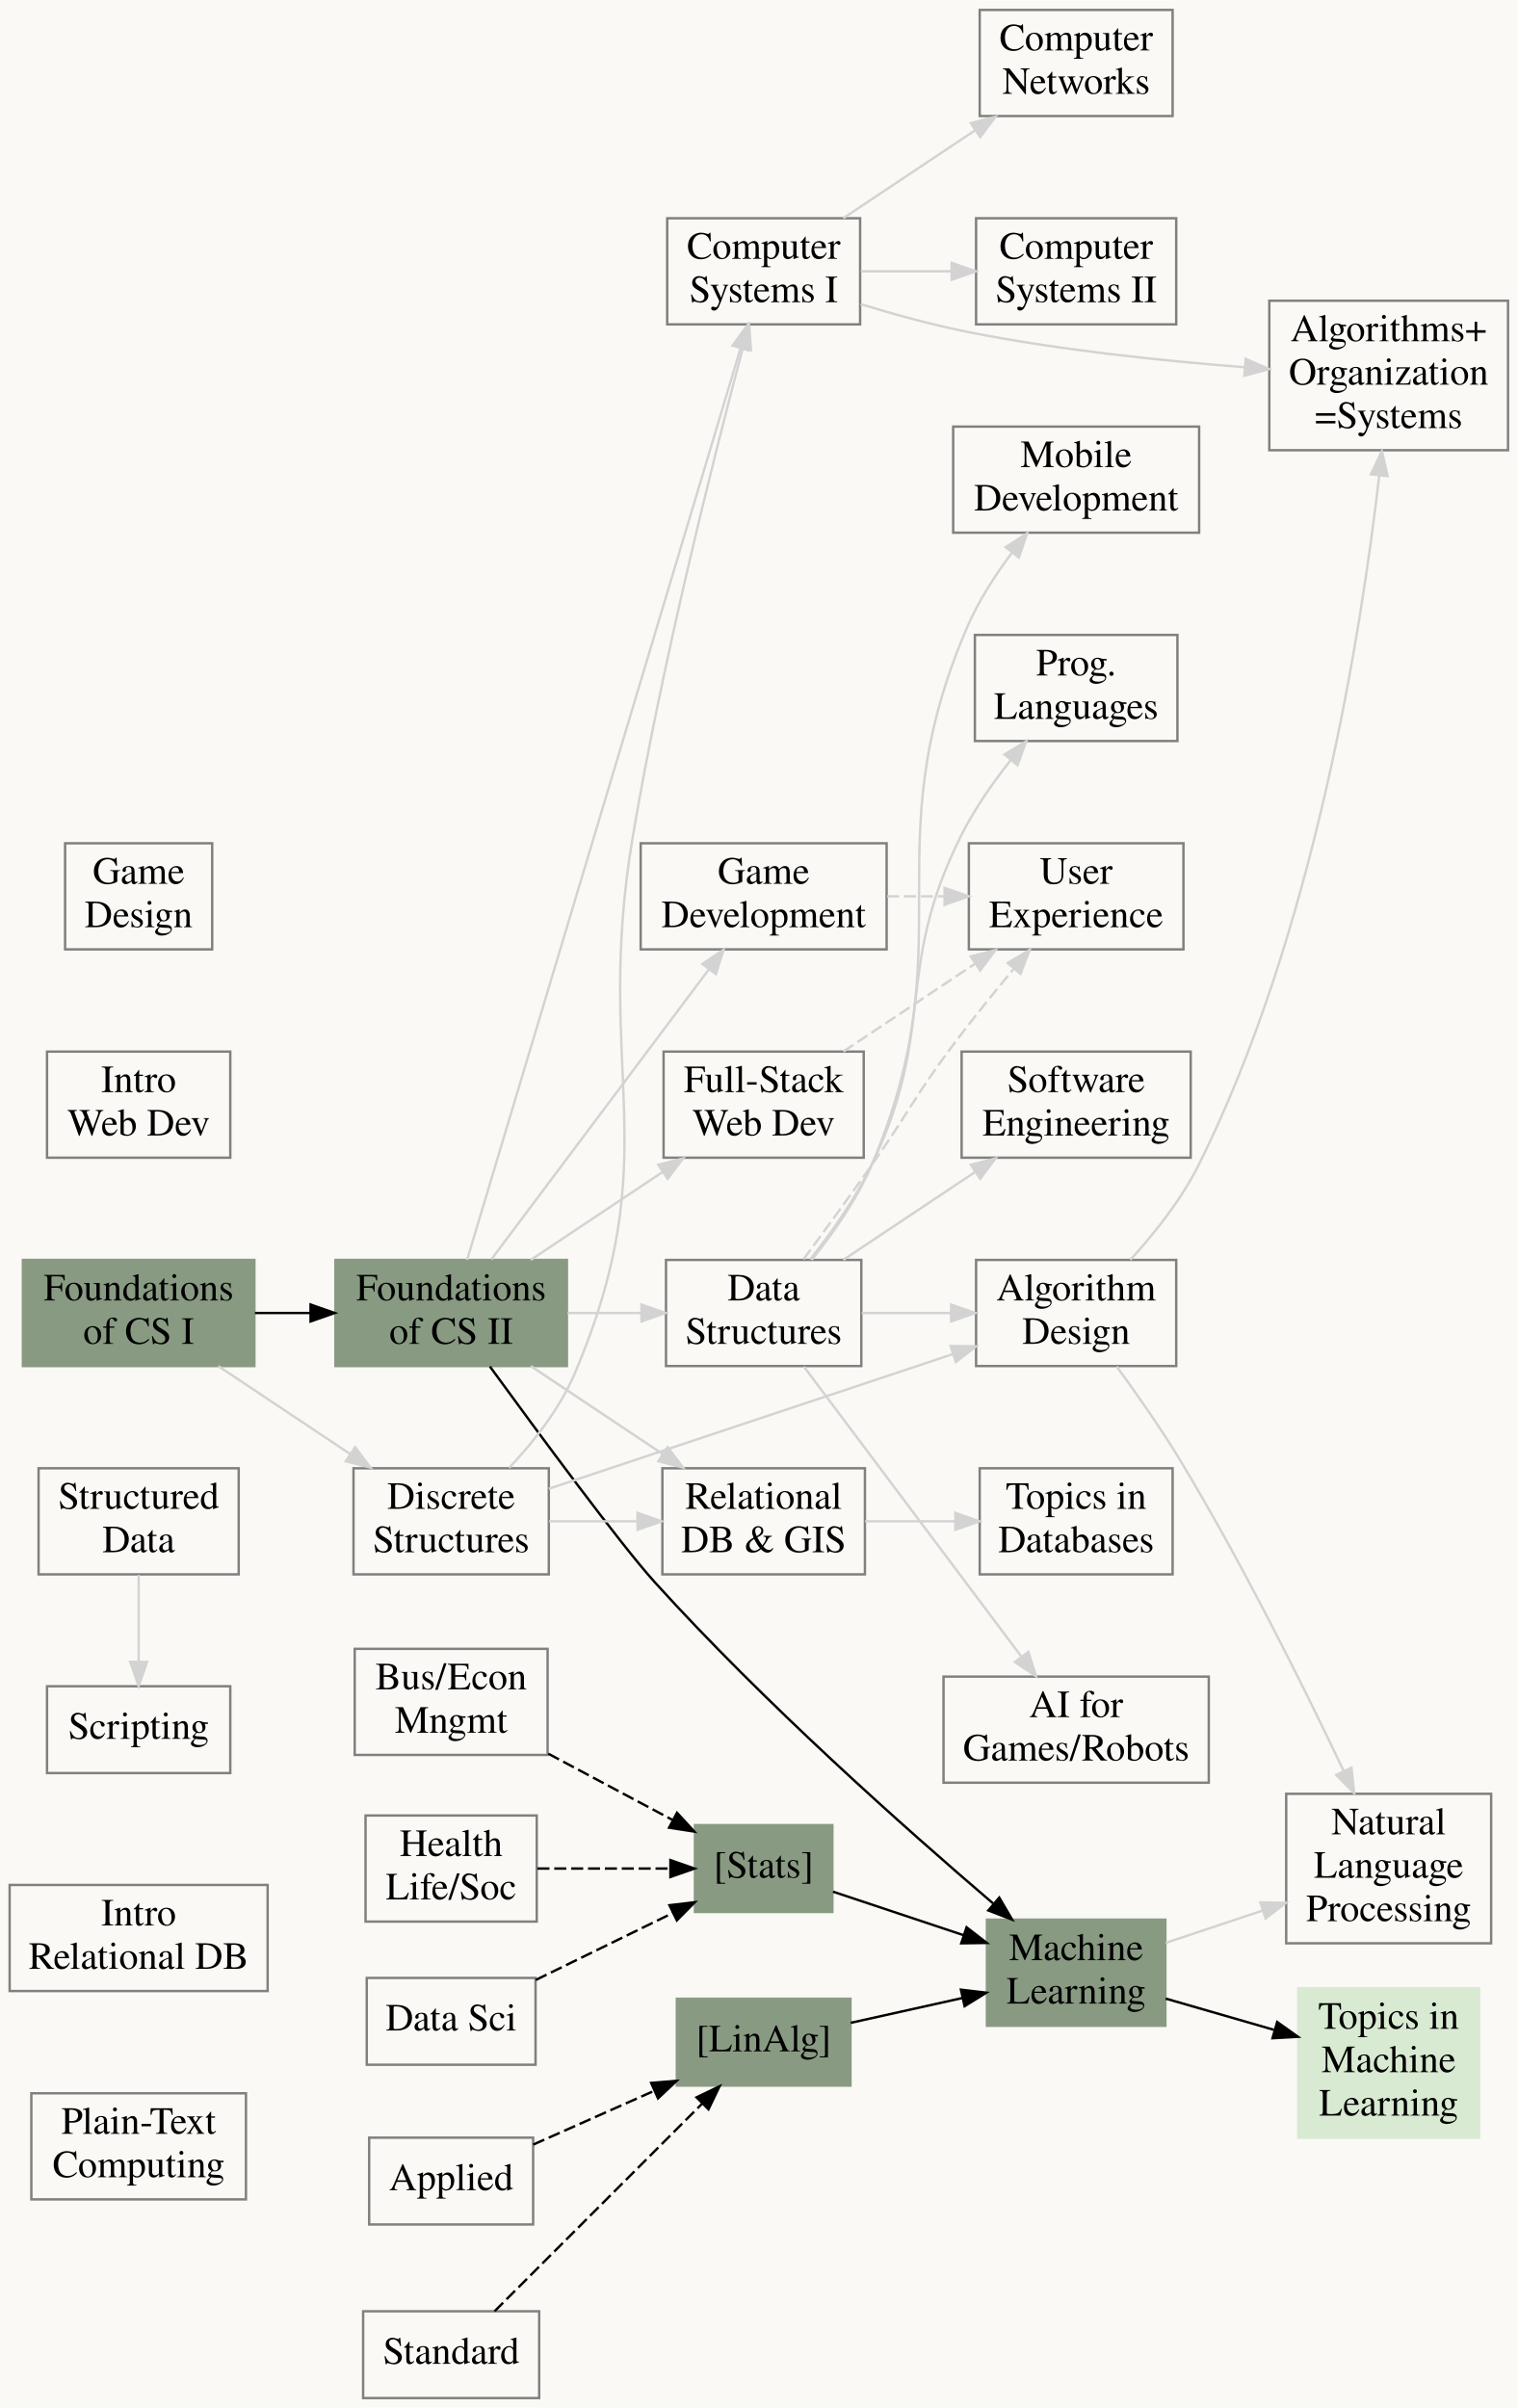
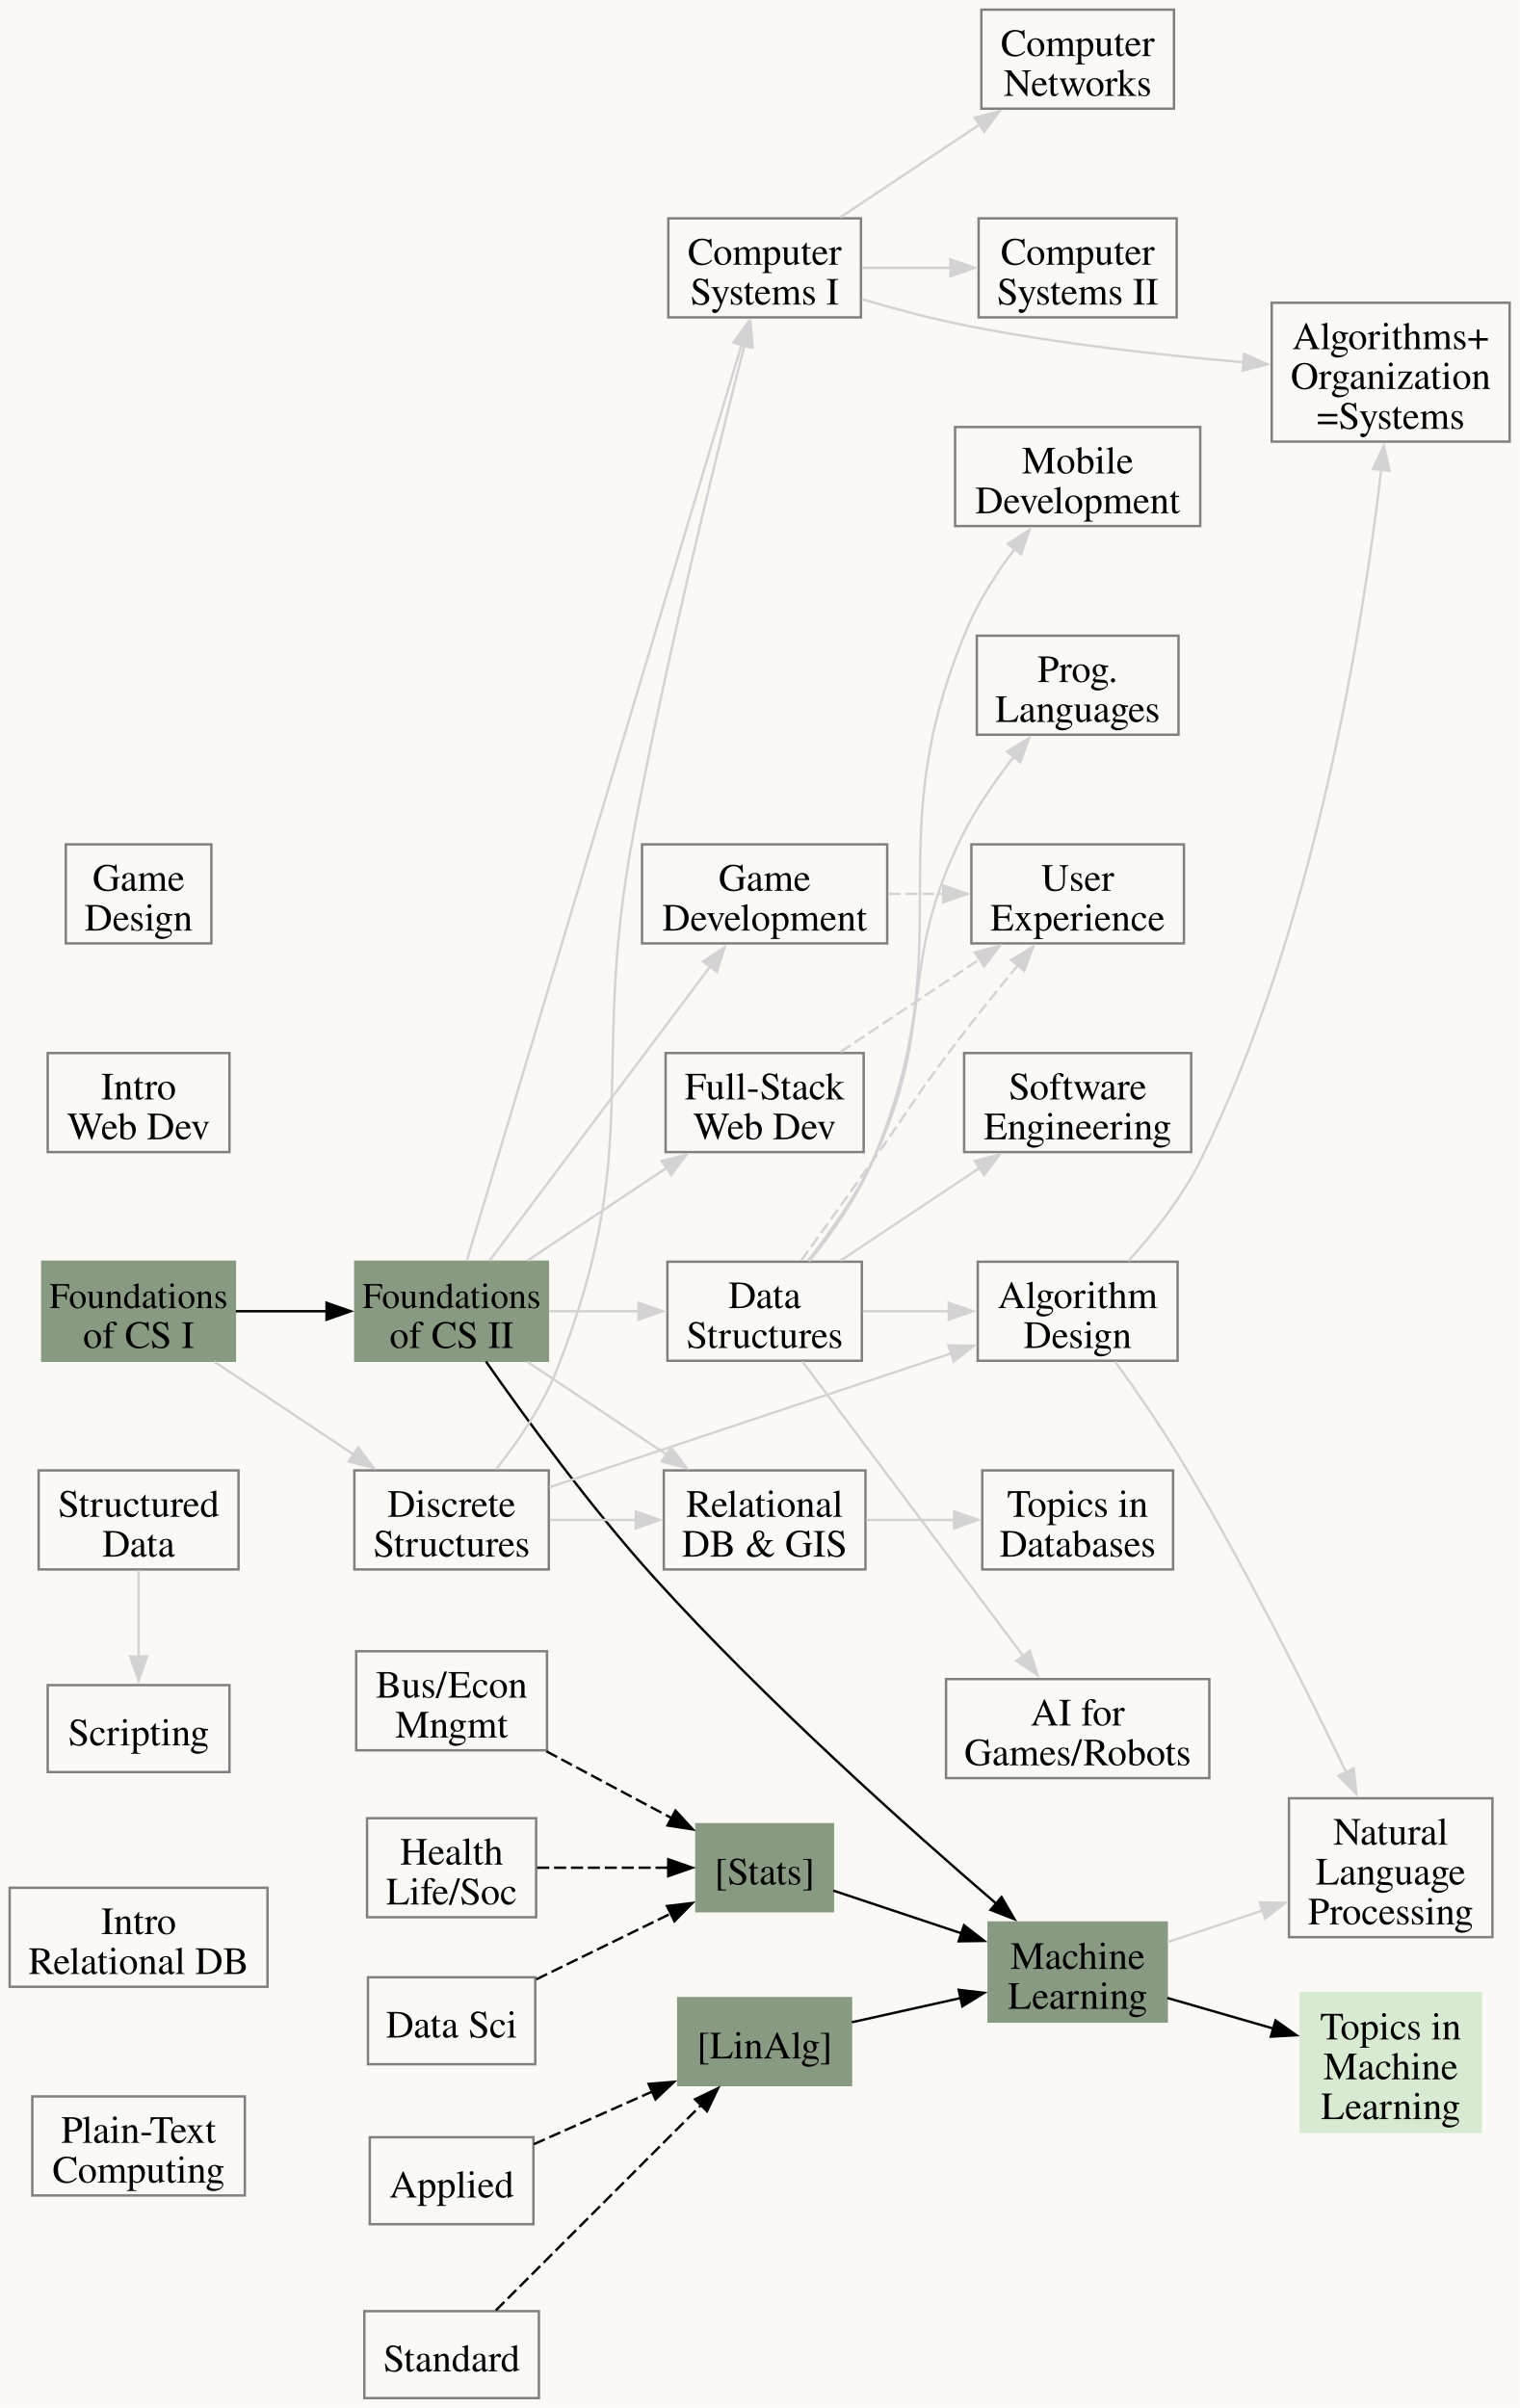
- <svg xmlns="http://www.w3.org/2000/svg" width="629pt" height="998pt" viewBox="0.00 0.00 629.40 998.40">
-   <g id="graph0" class="graph" transform="scale(1 1) rotate(0) translate(4 994.4)">
-     <polygon fill="#faf9f5" stroke="none" points="-4,4 -4,-994.4 625.4,-994.4 625.4,4 -4,4" />
+ <svg xmlns="http://www.w3.org/2000/svg" width="629pt" height="997pt" viewBox="0.00 0.00 629.00 997.00">
+   <g id="graph0" class="graph" transform="scale(1 1) rotate(0) translate(4 992.9)">
+     <polygon fill="#faf9f5" stroke="none" points="-4,4 -4,-992.9 625.02,-992.9 625.02,4 -4,4" />
    <g id="node1" class="node">
-       <polygon fill="none" stroke="gray" points="91.5,-558.4 15.5,-558.4 15.5,-514.4 91.5,-514.4 91.5,-558.4" />
-       <text text-anchor="middle" x="53.5" y="-541.6" font-family="Times" font-size="16.00">Intro</text>
-       <text text-anchor="middle" x="53.5" y="-523.6" font-family="Times" font-size="16.00">Web Dev</text>
+       <polygon fill="none" stroke="gray" points="91,-556.9 15.75,-556.9 15.75,-515.9 91,-515.9 91,-556.9" />
+       <text xml:space="preserve" text-anchor="middle" x="53.38" y="-537.7" font-family="Times" font-size="16.00">Intro</text>
+       <text xml:space="preserve" text-anchor="middle" x="53.38" y="-521.2" font-family="Times" font-size="16.00">Web Dev</text>
    </g>
    <g id="node2" class="node">
-       <polygon fill="none" stroke="gray" points="84,-644.8 23,-644.8 23,-600.8 84,-600.8 84,-644.8" />
-       <text text-anchor="middle" x="53.5" y="-628" font-family="Times" font-size="16.00">Game</text>
-       <text text-anchor="middle" x="53.5" y="-610" font-family="Times" font-size="16.00">Design</text>
+       <polygon fill="none" stroke="gray" points="83.5,-643.3 23.25,-643.3 23.25,-602.3 83.5,-602.3 83.5,-643.3" />
+       <text xml:space="preserve" text-anchor="middle" x="53.38" y="-624.1" font-family="Times" font-size="16.00">Game</text>
+       <text xml:space="preserve" text-anchor="middle" x="53.38" y="-607.6" font-family="Times" font-size="16.00">Design</text>
    </g>
    <g id="node3" class="node">
-       <polygon fill="none" stroke="gray" points="95,-385.6 12,-385.6 12,-341.6 95,-341.6 95,-385.6" />
-       <text text-anchor="middle" x="53.5" y="-368.8" font-family="Times" font-size="16.00">Structured</text>
-       <text text-anchor="middle" x="53.5" y="-350.8" font-family="Times" font-size="16.00">Data</text>
+       <polygon fill="none" stroke="gray" points="94.75,-384.1 12,-384.1 12,-343.1 94.75,-343.1 94.75,-384.1" />
+       <text xml:space="preserve" text-anchor="middle" x="53.38" y="-364.9" font-family="Times" font-size="16.00">Structured</text>
+       <text xml:space="preserve" text-anchor="middle" x="53.38" y="-348.4" font-family="Times" font-size="16.00">Data</text>
    </g>
    <g id="node4" class="node">
-       <polygon fill="none" stroke="gray" points="91.5,-295.2 15.5,-295.2 15.5,-259.2 91.5,-259.2 91.5,-295.2" />
-       <text text-anchor="middle" x="53.5" y="-273.4" font-family="Times" font-size="16.00">Scripting</text>
+       <polygon fill="none" stroke="gray" points="91,-295.2 15.75,-295.2 15.75,-259.2 91,-259.2 91,-295.2" />
+       <text xml:space="preserve" text-anchor="middle" x="53.38" y="-270.25" font-family="Times" font-size="16.00">Scripting</text>
    </g>
    <g id="edge1" class="edge">
-       <path fill="none" stroke="lightgray" d="M53.5,-341.35C53.5,-330.4 53.5,-317.08 53.5,-305.43" />
-       <polygon fill="lightgray" stroke="lightgray" points="57,-305.3 53.5,-295.3 50,-305.3 57,-305.3" />
+       <path fill="none" stroke="lightgray" d="M53.38,-342.68C53.38,-331.9 53.38,-318.56 53.38,-306.74" />
+       <polygon fill="lightgray" stroke="lightgray" points="56.88,-307.09 53.38,-297.09 49.88,-307.09 56.88,-307.09" />
    </g>
    <g id="node5" class="node">
-       <polygon fill="none" stroke="gray" points="107,-212.8 0,-212.8 0,-168.8 107,-168.8 107,-212.8" />
-       <text text-anchor="middle" x="53.5" y="-196" font-family="Times" font-size="16.00">Intro</text>
-       <text text-anchor="middle" x="53.5" y="-178" font-family="Times" font-size="16.00">Relational DB</text>
+       <polygon fill="none" stroke="gray" points="106.75,-211.3 0,-211.3 0,-170.3 106.75,-170.3 106.75,-211.3" />
+       <text xml:space="preserve" text-anchor="middle" x="53.38" y="-192.1" font-family="Times" font-size="16.00">Intro</text>
+       <text xml:space="preserve" text-anchor="middle" x="53.38" y="-175.6" font-family="Times" font-size="16.00">Relational DB</text>
    </g>
    <g id="node6" class="node">
-       <polygon fill="none" stroke="gray" points="98,-126.4 9,-126.4 9,-82.4 98,-82.4 98,-126.4" />
-       <text text-anchor="middle" x="53.5" y="-109.6" font-family="Times" font-size="16.00">Plain-Text</text>
-       <text text-anchor="middle" x="53.5" y="-91.6" font-family="Times" font-size="16.00">Computing</text>
+       <polygon fill="none" stroke="gray" points="97.38,-124.9 9.38,-124.9 9.38,-83.9 97.38,-83.9 97.38,-124.9" />
+       <text xml:space="preserve" text-anchor="middle" x="53.38" y="-105.7" font-family="Times" font-size="16.00">Plain-Text</text>
+       <text xml:space="preserve" text-anchor="middle" x="53.38" y="-89.2" font-family="Times" font-size="16.00">Computing</text>
    </g>
    <g id="node7" class="node">
-       <polygon fill="#899a83" stroke="#899a83" points="101.5,-472 5.5,-472 5.5,-428 101.5,-428 101.5,-472" />
-       <text text-anchor="middle" x="53.5" y="-455.2" font-family="Times" font-size="16.00">Foundations</text>
-       <text text-anchor="middle" x="53.5" y="-437.2" font-family="Times" font-size="16.00">of CS I</text>
+       <polygon fill="#899a83" stroke="#899a83" points="93.25,-470.5 13.5,-470.5 13.5,-429.5 93.25,-429.5 93.25,-470.5" />
+       <text xml:space="preserve" text-anchor="middle" x="53.38" y="-451.3" font-family="Times" font-size="15.00">Foundations</text>
+       <text xml:space="preserve" text-anchor="middle" x="53.38" y="-434.8" font-family="Times" font-size="16.00">of CS I</text>
    </g>
    <g id="node8" class="node">
-       <polygon fill="#899a83" stroke="#899a83" points="231.1,-472 135.1,-472 135.1,-428 231.1,-428 231.1,-472" />
-       <text text-anchor="middle" x="183.1" y="-455.2" font-family="Times" font-size="16.00">Foundations</text>
-       <text text-anchor="middle" x="183.1" y="-437.2" font-family="Times" font-size="16.00">of CS II</text>
+       <polygon fill="#899a83" stroke="#899a83" points="222.85,-470.5 143.1,-470.5 143.1,-429.5 222.85,-429.5 222.85,-470.5" />
+       <text xml:space="preserve" text-anchor="middle" x="182.97" y="-451.3" font-family="Times" font-size="15.00">Foundations</text>
+       <text xml:space="preserve" text-anchor="middle" x="182.97" y="-434.8" font-family="Times" font-size="16.00">of CS II</text>
    </g>
    <g id="edge2" class="edge">
-       <path fill="none" stroke="black" d="M101.76,-450C109.26,-450 117.09,-450 124.79,-450" />
-       <polygon fill="black" stroke="black" points="124.8,-453.5 134.8,-450 124.8,-446.5 124.8,-453.5" />
+       <path fill="none" stroke="black" d="M93.67,-450C105.62,-450 118.87,-450 131.42,-450" />
+       <polygon fill="black" stroke="black" points="131.19,-453.5 141.19,-450 131.19,-446.5 131.19,-453.5" />
    </g>
    <g id="node12" class="node">
-       <polygon fill="none" stroke="gray" points="223.6,-385.6 142.6,-385.6 142.6,-341.6 223.6,-341.6 223.6,-385.6" />
-       <text text-anchor="middle" x="183.1" y="-368.8" font-family="Times" font-size="16.00">Discrete</text>
-       <text text-anchor="middle" x="183.1" y="-350.8" font-family="Times" font-size="16.00">Structures</text>
+       <polygon fill="none" stroke="gray" points="223.22,-384.1 142.72,-384.1 142.72,-343.1 223.22,-343.1 223.22,-384.1" />
+       <text xml:space="preserve" text-anchor="middle" x="182.97" y="-364.9" font-family="Times" font-size="16.00">Discrete</text>
+       <text xml:space="preserve" text-anchor="middle" x="182.97" y="-348.4" font-family="Times" font-size="16.00">Structures</text>
    </g>
    <g id="edge7" class="edge">
-       <path fill="none" stroke="lightgray" d="M86.54,-427.97C103.17,-416.89 123.5,-403.33 141.21,-391.52" />
-       <polygon fill="lightgray" stroke="lightgray" points="143.29,-394.35 149.67,-385.89 139.41,-388.52 143.29,-394.35" />
+       <path fill="none" stroke="lightgray" d="M84.75,-429.08C102.1,-417.52 123.85,-403.01 142.48,-390.6" />
+       <polygon fill="lightgray" stroke="lightgray" points="144.25,-393.62 150.63,-385.16 140.37,-387.8 144.25,-393.62" />
    </g>
    <g id="node9" class="node">
-       <polygon fill="none" stroke="gray" points="354.2,-558.4 271.2,-558.4 271.2,-514.4 354.2,-514.4 354.2,-558.4" />
-       <text text-anchor="middle" x="312.7" y="-541.6" font-family="Times" font-size="16.00">Full-Stack</text>
-       <text text-anchor="middle" x="312.7" y="-523.6" font-family="Times" font-size="16.00">Web Dev</text>
+       <polygon fill="none" stroke="gray" points="353.57,-556.9 271.57,-556.9 271.57,-515.9 353.57,-515.9 353.57,-556.9" />
+       <text xml:space="preserve" text-anchor="middle" x="312.57" y="-537.7" font-family="Times" font-size="16.00">Full-Stack</text>
+       <text xml:space="preserve" text-anchor="middle" x="312.57" y="-521.2" font-family="Times" font-size="16.00">Web Dev</text>
    </g>
    <g id="edge3" class="edge">
-       <path fill="none" stroke="lightgray" d="M216.14,-472.03C232.77,-483.11 253.1,-496.67 270.81,-508.48" />
-       <polygon fill="lightgray" stroke="lightgray" points="269.01,-511.48 279.27,-514.11 272.89,-505.65 269.01,-511.48" />
+       <path fill="none" stroke="lightgray" d="M214.35,-470.92C231.7,-482.48 253.45,-496.99 272.08,-509.4" />
+       <polygon fill="lightgray" stroke="lightgray" points="269.97,-512.2 280.23,-514.84 273.85,-506.38 269.97,-512.2" />
    </g>
    <g id="node10" class="node">
-       <polygon fill="none" stroke="gray" points="363.7,-644.8 261.7,-644.8 261.7,-600.8 363.7,-600.8 363.7,-644.8" />
-       <text text-anchor="middle" x="312.7" y="-628" font-family="Times" font-size="16.00">Game</text>
-       <text text-anchor="middle" x="312.7" y="-610" font-family="Times" font-size="16.00">Development</text>
+       <polygon fill="none" stroke="gray" points="363.32,-643.3 261.82,-643.3 261.82,-602.3 363.32,-602.3 363.32,-643.3" />
+       <text xml:space="preserve" text-anchor="middle" x="312.57" y="-624.1" font-family="Times" font-size="16.00">Game</text>
+       <text xml:space="preserve" text-anchor="middle" x="312.57" y="-607.6" font-family="Times" font-size="16.00">Development</text>
    </g>
    <g id="edge4" class="edge">
-       <path fill="none" stroke="lightgray" d="M199.78,-472.24C222.72,-502.82 264.09,-557.99 289.89,-592.38" />
-       <polygon fill="lightgray" stroke="lightgray" points="287.29,-594.75 296.09,-600.65 292.89,-590.55 287.29,-594.75" />
+       <path fill="none" stroke="lightgray" d="M198.61,-470.84C221.47,-501.33 264.16,-558.24 290.3,-593.1" />
+       <polygon fill="lightgray" stroke="lightgray" points="287.18,-594.77 295.98,-600.67 292.78,-590.57 287.18,-594.77" />
    </g>
    <g id="node11" class="node">
-       <polygon fill="none" stroke="gray" points="352.7,-904 272.7,-904 272.7,-860 352.7,-860 352.7,-904" />
-       <text text-anchor="middle" x="312.7" y="-887.2" font-family="Times" font-size="16.00">Computer</text>
-       <text text-anchor="middle" x="312.7" y="-869.2" font-family="Times" font-size="16.00">Systems I</text>
+       <polygon fill="none" stroke="gray" points="352.45,-902.5 272.7,-902.5 272.7,-861.5 352.45,-861.5 352.45,-902.5" />
+       <text xml:space="preserve" text-anchor="middle" x="312.57" y="-883.3" font-family="Times" font-size="16.00">Computer</text>
+       <text xml:space="preserve" text-anchor="middle" x="312.57" y="-866.8" font-family="Times" font-size="16.00">Systems I</text>
    </g>
    <g id="edge5" class="edge">
-       <path fill="none" stroke="lightgray" d="M189.71,-472.02C211.02,-543.07 278.06,-766.53 303.12,-850.07" />
-       <polygon fill="lightgray" stroke="lightgray" points="299.8,-851.2 306.03,-859.77 306.51,-849.19 299.8,-851.2" />
+       <path fill="none" stroke="lightgray" d="M189.23,-470.84C210.16,-540.62 277.9,-766.4 303.05,-850.26" />
+       <polygon fill="lightgray" stroke="lightgray" points="299.65,-851.1 305.88,-859.67 306.36,-849.09 299.65,-851.1" />
    </g>
    <g id="node13" class="node">
-       <polygon fill="none" stroke="gray" points="353.2,-472 272.2,-472 272.2,-428 353.2,-428 353.2,-472" />
-       <text text-anchor="middle" x="312.7" y="-455.2" font-family="Times" font-size="16.00">Data</text>
-       <text text-anchor="middle" x="312.7" y="-437.2" font-family="Times" font-size="16.00">Structures</text>
+       <polygon fill="none" stroke="gray" points="352.82,-470.5 272.32,-470.5 272.32,-429.5 352.82,-429.5 352.82,-470.5" />
+       <text xml:space="preserve" text-anchor="middle" x="312.57" y="-451.3" font-family="Times" font-size="16.00">Data</text>
+       <text xml:space="preserve" text-anchor="middle" x="312.57" y="-434.8" font-family="Times" font-size="16.00">Structures</text>
    </g>
    <g id="edge8" class="edge">
-       <path fill="none" stroke="lightgray" d="M231.36,-450C241.29,-450 251.78,-450 261.81,-450" />
-       <polygon fill="lightgray" stroke="lightgray" points="262.04,-453.5 272.04,-450 262.04,-446.5 262.04,-453.5" />
+       <path fill="none" stroke="lightgray" d="M223.27,-450C235.1,-450 248.22,-450 260.67,-450" />
+       <polygon fill="lightgray" stroke="lightgray" points="260.34,-453.5 270.34,-450 260.34,-446.5 260.34,-453.5" />
    </g>
    <g id="node14" class="node">
-       <polygon fill="none" stroke="gray" points="354.7,-385.6 270.7,-385.6 270.7,-341.6 354.7,-341.6 354.7,-385.6" />
-       <text text-anchor="middle" x="312.7" y="-368.8" font-family="Times" font-size="16.00">Relational</text>
-       <text text-anchor="middle" x="312.7" y="-350.8" font-family="Times" font-size="16.00">DB &amp; GIS</text>
+       <polygon fill="none" stroke="gray" points="354.32,-384.1 270.82,-384.1 270.82,-343.1 354.32,-343.1 354.32,-384.1" />
+       <text xml:space="preserve" text-anchor="middle" x="312.57" y="-364.9" font-family="Times" font-size="16.00">Relational</text>
+       <text xml:space="preserve" text-anchor="middle" x="312.57" y="-348.4" font-family="Times" font-size="16.00">DB &amp; GIS</text>
    </g>
    <g id="edge9" class="edge">
-       <path fill="none" stroke="lightgray" d="M216.14,-427.97C232.77,-416.89 253.1,-403.33 270.81,-391.52" />
-       <polygon fill="lightgray" stroke="lightgray" points="272.89,-394.35 279.27,-385.89 269.01,-388.52 272.89,-394.35" />
+       <path fill="none" stroke="lightgray" d="M214.35,-429.08C231.7,-417.52 253.45,-403.01 272.08,-390.6" />
+       <polygon fill="lightgray" stroke="lightgray" points="273.85,-393.62 280.23,-385.16 269.97,-387.8 273.85,-393.62" />
    </g>
    <g id="node21" class="node">
-       <polygon fill="#899a83" stroke="#899a83" points="479.3,-198.4 405.3,-198.4 405.3,-154.4 479.3,-154.4 479.3,-198.4" />
-       <text text-anchor="middle" x="442.3" y="-181.6" font-family="Times" font-size="16.00">Machine</text>
-       <text text-anchor="middle" x="442.3" y="-163.6" font-family="Times" font-size="16.00">Learning</text>
+       <polygon fill="#899a83" stroke="#899a83" points="479.05,-196.9 405.3,-196.9 405.3,-155.9 479.05,-155.9 479.05,-196.9" />
+       <text xml:space="preserve" text-anchor="middle" x="442.17" y="-177.7" font-family="Times" font-size="16.00">Machine</text>
+       <text xml:space="preserve" text-anchor="middle" x="442.17" y="-161.2" font-family="Times" font-size="16.00">Learning</text>
    </g>
    <g id="edge20" class="edge">
-       <path fill="none" stroke="black" d="M199.17,-427.81C219.43,-400 253.32,-354.07 267.5,-338.4 312.79,-288.34 371.36,-236.29 407.88,-205.11" />
-       <polygon fill="black" stroke="black" points="410.41,-207.55 415.77,-198.41 405.88,-202.22 410.41,-207.55" />
+       <path fill="none" stroke="black" d="M197.19,-429.2C213.17,-406.33 240.41,-368.91 267.12,-339.4 313.05,-288.67 372.38,-235.71 408.83,-204.41" />
+       <polygon fill="black" stroke="black" points="410.66,-207.45 415.99,-198.3 406.11,-202.13 410.66,-207.45" />
    </g>
    <g id="node19" class="node">
-       <polygon fill="none" stroke="gray" points="486.8,-644.8 397.8,-644.8 397.8,-600.8 486.8,-600.8 486.8,-644.8" />
-       <text text-anchor="middle" x="442.3" y="-628" font-family="Times" font-size="16.00">User</text>
-       <text text-anchor="middle" x="442.3" y="-610" font-family="Times" font-size="16.00">Experience</text>
+       <polygon fill="none" stroke="gray" points="486.17,-643.3 398.17,-643.3 398.17,-602.3 486.17,-602.3 486.17,-643.3" />
+       <text xml:space="preserve" text-anchor="middle" x="442.17" y="-624.1" font-family="Times" font-size="16.00">User</text>
+       <text xml:space="preserve" text-anchor="middle" x="442.17" y="-607.6" font-family="Times" font-size="16.00">Experience</text>
    </g>
    <g id="edge16" class="edge">
-       <path fill="none" stroke="lightgray" stroke-dasharray="5,2" d="M345.74,-558.43C362.37,-569.51 382.7,-583.07 400.41,-594.88" />
-       <polygon fill="lightgray" stroke="lightgray" points="398.61,-597.88 408.87,-600.51 402.49,-592.05 398.61,-597.88" />
+       <path fill="none" stroke="lightgray" d="M343.95,-557.32C361.3,-568.88 383.05,-583.39 401.68,-595.8" stroke-dasharray="5,2" />
+       <polygon fill="lightgray" stroke="lightgray" points="399.57,-598.6 409.83,-601.24 403.45,-592.78 399.57,-598.6" />
    </g>
    <g id="edge17" class="edge">
-       <path fill="none" stroke="lightgray" stroke-dasharray="5,2" d="M363.92,-622.8C371.69,-622.8 379.74,-622.8 387.58,-622.8" />
-       <polygon fill="lightgray" stroke="lightgray" points="387.74,-626.3 397.74,-622.8 387.74,-619.3 387.74,-626.3" />
+       <path fill="none" stroke="lightgray" d="M363.8,-622.8C371.31,-622.8 379.09,-622.8 386.68,-622.8" stroke-dasharray="5,2" />
+       <polygon fill="lightgray" stroke="lightgray" points="386.51,-626.3 396.51,-622.8 386.51,-619.3 386.51,-626.3" />
    </g>
    <g id="node16" class="node">
-       <polygon fill="none" stroke="gray" points="483.8,-904 400.8,-904 400.8,-860 483.8,-860 483.8,-904" />
-       <text text-anchor="middle" x="442.3" y="-887.2" font-family="Times" font-size="16.00">Computer</text>
-       <text text-anchor="middle" x="442.3" y="-869.2" font-family="Times" font-size="16.00">Systems II</text>
+       <polygon fill="none" stroke="gray" points="483.17,-902.5 401.17,-902.5 401.17,-861.5 483.17,-861.5 483.17,-902.5" />
+       <text xml:space="preserve" text-anchor="middle" x="442.17" y="-883.3" font-family="Times" font-size="16.00">Computer</text>
+       <text xml:space="preserve" text-anchor="middle" x="442.17" y="-866.8" font-family="Times" font-size="16.00">Systems II</text>
    </g>
    <g id="edge12" class="edge">
-       <path fill="none" stroke="lightgray" d="M353,-882C364.84,-882 377.96,-882 390.42,-882" />
-       <polygon fill="lightgray" stroke="lightgray" points="390.69,-885.5 400.69,-882 390.69,-878.5 390.69,-885.5" />
+       <path fill="none" stroke="lightgray" d="M352.87,-882C364.47,-882 377.3,-882 389.53,-882" />
+       <polygon fill="lightgray" stroke="lightgray" points="389.5,-885.5 399.5,-882 389.5,-878.5 389.5,-885.5" />
    </g>
    <g id="node25" class="node">
-       <polygon fill="none" stroke="gray" points="482.3,-990.4 402.3,-990.4 402.3,-946.4 482.3,-946.4 482.3,-990.4" />
-       <text text-anchor="middle" x="442.3" y="-973.6" font-family="Times" font-size="16.00">Computer</text>
-       <text text-anchor="middle" x="442.3" y="-955.6" font-family="Times" font-size="16.00">Networks</text>
+       <polygon fill="none" stroke="gray" points="482.05,-988.9 402.3,-988.9 402.3,-947.9 482.05,-947.9 482.05,-988.9" />
+       <text xml:space="preserve" text-anchor="middle" x="442.17" y="-969.7" font-family="Times" font-size="16.00">Computer</text>
+       <text xml:space="preserve" text-anchor="middle" x="442.17" y="-953.2" font-family="Times" font-size="16.00">Networks</text>
    </g>
    <g id="edge24" class="edge">
-       <path fill="none" stroke="lightgray" d="M345.74,-904.03C362.37,-915.11 382.7,-928.67 400.41,-940.48" />
-       <polygon fill="lightgray" stroke="lightgray" points="398.61,-943.48 408.87,-946.11 402.49,-937.65 398.61,-943.48" />
+       <path fill="none" stroke="lightgray" d="M343.95,-902.92C361.3,-914.48 383.05,-928.99 401.68,-941.4" />
+       <polygon fill="lightgray" stroke="lightgray" points="399.57,-944.2 409.83,-946.84 403.45,-938.38 399.57,-944.2" />
    </g>
    <g id="node27" class="node">
-       <polygon fill="none" stroke="gray" points="621.4,-869.8 522.4,-869.8 522.4,-807.8 621.4,-807.8 621.4,-869.8" />
-       <text text-anchor="middle" x="571.9" y="-853" font-family="Times" font-size="16.00">Algorithms+</text>
-       <text text-anchor="middle" x="571.9" y="-835" font-family="Times" font-size="16.00">Organization</text>
-       <text text-anchor="middle" x="571.9" y="-817" font-family="Times" font-size="16.00">=Systems</text>
+       <polygon fill="none" stroke="gray" points="621.02,-867.55 522.52,-867.55 522.52,-810.05 621.02,-810.05 621.02,-867.55" />
+       <text xml:space="preserve" text-anchor="middle" x="571.77" y="-848.35" font-family="Times" font-size="16.00">Algorithms+</text>
+       <text xml:space="preserve" text-anchor="middle" x="571.77" y="-831.85" font-family="Times" font-size="16.00">Organization</text>
+       <text xml:space="preserve" text-anchor="middle" x="571.77" y="-815.35" font-family="Times" font-size="16.00">=Systems</text>
    </g>
    <g id="edge26" class="edge">
-       <path fill="none" stroke="lightgray" d="M352.91,-868.4C366.91,-864.11 382.82,-859.73 397.6,-856.8 435.32,-849.32 478.3,-844.84 512.13,-842.22" />
-       <polygon fill="lightgray" stroke="lightgray" points="512.61,-845.69 522.33,-841.46 512.09,-838.71 512.61,-845.69" />
+       <path fill="none" stroke="lightgray" d="M352.83,-869.02C366.84,-864.9 382.73,-860.68 397.47,-857.8 434.92,-850.48 477.47,-845.77 511.16,-842.87" />
+       <polygon fill="lightgray" stroke="lightgray" points="511.04,-846.4 520.72,-842.08 510.47,-839.42 511.04,-846.4" />
    </g>
    <g id="edge6" class="edge">
-       <path fill="none" stroke="lightgray" d="M207.18,-385.79C217.29,-396.54 228.12,-410.27 234.3,-424.8 273.37,-516.61 241.83,-549.62 258.5,-648 270.87,-721.04 292.18,-805.4 304.06,-850.19" />
-       <polygon fill="lightgray" stroke="lightgray" points="300.69,-851.16 306.65,-859.92 307.45,-849.35 300.69,-851.16" />
+       <path fill="none" stroke="lightgray" d="M201.43,-384.59C210.46,-396.01 220.64,-410.84 226.55,-425.8 263.06,-518.15 239.88,-549.38 258.12,-647 271.79,-720.12 292.71,-804.91 304.23,-849.97" />
+       <polygon fill="lightgray" stroke="lightgray" points="300.83,-850.78 306.71,-859.6 307.61,-849.04 300.83,-850.78" />
    </g>
    <g id="edge10" class="edge">
-       <path fill="none" stroke="lightgray" d="M223.75,-363.6C235.35,-363.6 248.15,-363.6 260.35,-363.6" />
-       <polygon fill="lightgray" stroke="lightgray" points="260.4,-367.1 270.4,-363.6 260.4,-360.1 260.4,-367.1" />
+       <path fill="none" stroke="lightgray" d="M223.63,-363.6C234.99,-363.6 247.51,-363.6 259.48,-363.6" />
+       <polygon fill="lightgray" stroke="lightgray" points="259.21,-367.1 269.21,-363.6 259.21,-360.1 259.21,-367.1" />
    </g>
    <g id="node17" class="node">
-       <polygon fill="none" stroke="gray" points="483.8,-472 400.8,-472 400.8,-428 483.8,-428 483.8,-472" />
-       <text text-anchor="middle" x="442.3" y="-455.2" font-family="Times" font-size="16.00">Algorithm</text>
-       <text text-anchor="middle" x="442.3" y="-437.2" font-family="Times" font-size="16.00">Design</text>
+       <polygon fill="none" stroke="gray" points="483.55,-470.5 400.8,-470.5 400.8,-429.5 483.55,-429.5 483.55,-470.5" />
+       <text xml:space="preserve" text-anchor="middle" x="442.17" y="-451.3" font-family="Times" font-size="16.00">Algorithm</text>
+       <text xml:space="preserve" text-anchor="middle" x="442.17" y="-434.8" font-family="Times" font-size="16.00">Design</text>
    </g>
    <g id="edge13" class="edge">
-       <path fill="none" stroke="lightgray" d="M223.6,-377.1C268.76,-392.15 341.89,-416.53 391.01,-432.9" />
-       <polygon fill="lightgray" stroke="lightgray" points="390.21,-436.32 400.8,-436.17 392.42,-429.68 390.21,-436.32" />
+       <path fill="none" stroke="lightgray" d="M223.47,-377.1C268.35,-392.06 340.85,-416.22 389.95,-432.59" />
+       <polygon fill="lightgray" stroke="lightgray" points="388.64,-435.85 399.24,-435.69 390.86,-429.2 388.64,-435.85" />
    </g>
    <g id="node15" class="node">
-       <polygon fill="none" stroke="gray" points="493.3,-817.6 391.3,-817.6 391.3,-773.6 493.3,-773.6 493.3,-817.6" />
-       <text text-anchor="middle" x="442.3" y="-800.8" font-family="Times" font-size="16.00">Mobile</text>
-       <text text-anchor="middle" x="442.3" y="-782.8" font-family="Times" font-size="16.00">Development</text>
+       <polygon fill="none" stroke="gray" points="492.92,-816.1 391.42,-816.1 391.42,-775.1 492.92,-775.1 492.92,-816.1" />
+       <text xml:space="preserve" text-anchor="middle" x="442.17" y="-796.9" font-family="Times" font-size="16.00">Mobile</text>
+       <text xml:space="preserve" text-anchor="middle" x="442.17" y="-780.4" font-family="Times" font-size="16.00">Development</text>
    </g>
    <g id="edge11" class="edge">
-       <path fill="none" stroke="lightgray" d="M332.58,-472.01C341.5,-483.04 351.36,-497.04 357.4,-511.2 396.95,-603.87 357.3,-641.84 397.1,-734.4 401.78,-745.29 408.73,-756.06 415.79,-765.46" />
-       <polygon fill="lightgray" stroke="lightgray" points="413.04,-767.63 421.96,-773.34 418.55,-763.31 413.04,-767.63" />
+       <path fill="none" stroke="lightgray" d="M331.08,-470.72C340.34,-482.19 350.91,-497.13 357.27,-512.2 396.15,-604.19 357.49,-641.57 396.72,-733.4 401.58,-744.77 408.86,-756.04 416.18,-765.8" />
+       <polygon fill="lightgray" stroke="lightgray" points="413.26,-767.75 422.19,-773.46 418.76,-763.43 413.26,-767.75" />
    </g>
    <g id="edge14" class="edge">
-       <path fill="none" stroke="lightgray" d="M353.35,-450C365.07,-450 378.01,-450 390.31,-450" />
-       <polygon fill="lightgray" stroke="lightgray" points="390.45,-453.5 400.45,-450 390.45,-446.5 390.45,-453.5" />
+       <path fill="none" stroke="lightgray" d="M353.23,-450C364.59,-450 377.11,-450 389.08,-450" />
+       <polygon fill="lightgray" stroke="lightgray" points="388.81,-453.5 398.81,-450 388.81,-446.5 388.81,-453.5" />
    </g>
    <g id="node18" class="node">
-       <polygon fill="none" stroke="gray" points="484.3,-731.2 400.3,-731.2 400.3,-687.2 484.3,-687.2 484.3,-731.2" />
-       <text text-anchor="middle" x="442.3" y="-714.4" font-family="Times" font-size="16.00">Prog.</text>
-       <text text-anchor="middle" x="442.3" y="-696.4" font-family="Times" font-size="16.00">Languages</text>
+       <polygon fill="none" stroke="gray" points="483.92,-729.7 400.42,-729.7 400.42,-688.7 483.92,-688.7 483.92,-729.7" />
+       <text xml:space="preserve" text-anchor="middle" x="442.17" y="-710.5" font-family="Times" font-size="16.00">Prog.</text>
+       <text xml:space="preserve" text-anchor="middle" x="442.17" y="-694" font-family="Times" font-size="16.00">Languages</text>
    </g>
    <g id="edge15" class="edge">
-       <path fill="none" stroke="lightgray" d="M332.02,-472.26C340.82,-483.35 350.73,-497.33 357.4,-511.2 384.7,-567.99 366.41,-591.65 394.6,-648 400.05,-658.9 407.61,-669.74 415.1,-679.21" />
-       <polygon fill="lightgray" stroke="lightgray" points="412.57,-681.63 421.62,-687.13 417.97,-677.18 412.57,-681.63" />
+       <path fill="none" stroke="lightgray" d="M330.52,-470.97C339.62,-482.51 350.22,-497.44 357.27,-512.2 384.1,-568.27 366.79,-591.36 394.47,-647 400.13,-658.36 407.99,-669.69 415.7,-679.51" />
+       <polygon fill="lightgray" stroke="lightgray" points="412.97,-681.71 422.01,-687.24 418.4,-677.28 412.97,-681.71" />
    </g>
    <g id="edge18" class="edge">
-       <path fill="none" stroke="lightgray" stroke-dasharray="5,2" d="M329.23,-472.25C337.75,-483.8 348.23,-498.18 357.4,-511.2 372.99,-533.33 375.35,-539.95 391.6,-561.6 399.37,-571.94 408.24,-582.92 416.38,-592.68" />
-       <polygon fill="lightgray" stroke="lightgray" points="413.88,-595.14 422.99,-600.55 419.24,-590.64 413.88,-595.14" />
+       <path fill="none" stroke="lightgray" d="M327.72,-470.99C336.4,-483.03 347.47,-498.45 357.27,-512.2 372.56,-533.65 375.54,-539.62 391.47,-560.6 399.75,-571.5 409.14,-583.19 417.57,-593.46" stroke-dasharray="5,2" />
+       <polygon fill="lightgray" stroke="lightgray" points="414.65,-595.42 423.72,-600.9 420.05,-590.96 414.65,-595.42" />
    </g>
    <g id="node20" class="node">
-       <polygon fill="none" stroke="gray" points="489.8,-558.4 394.8,-558.4 394.8,-514.4 489.8,-514.4 489.8,-558.4" />
-       <text text-anchor="middle" x="442.3" y="-541.6" font-family="Times" font-size="16.00">Software</text>
-       <text text-anchor="middle" x="442.3" y="-523.6" font-family="Times" font-size="16.00">Engineering</text>
+       <polygon fill="none" stroke="gray" points="489.17,-556.9 395.17,-556.9 395.17,-515.9 489.17,-515.9 489.17,-556.9" />
+       <text xml:space="preserve" text-anchor="middle" x="442.17" y="-537.7" font-family="Times" font-size="16.00">Software</text>
+       <text xml:space="preserve" text-anchor="middle" x="442.17" y="-521.2" font-family="Times" font-size="16.00">Engineering</text>
    </g>
    <g id="edge19" class="edge">
-       <path fill="none" stroke="lightgray" d="M345.74,-472.03C362.37,-483.11 382.7,-496.67 400.41,-508.48" />
-       <polygon fill="lightgray" stroke="lightgray" points="398.61,-511.48 408.87,-514.11 402.49,-505.65 398.61,-511.48" />
+       <path fill="none" stroke="lightgray" d="M343.95,-470.92C361.3,-482.48 383.05,-496.99 401.68,-509.4" />
+       <polygon fill="lightgray" stroke="lightgray" points="399.57,-512.2 409.83,-514.84 403.45,-506.38 399.57,-512.2" />
    </g>
    <g id="node24" class="node">
-       <polygon fill="none" stroke="gray" points="497.3,-299.2 387.3,-299.2 387.3,-255.2 497.3,-255.2 497.3,-299.2" />
-       <text text-anchor="middle" x="442.3" y="-282.4" font-family="Times" font-size="16.00">AI for</text>
-       <text text-anchor="middle" x="442.3" y="-264.4" font-family="Times" font-size="16.00">Games/Robots</text>
+       <polygon fill="none" stroke="gray" points="496.67,-297.7 387.67,-297.7 387.67,-256.7 496.67,-256.7 496.67,-297.7" />
+       <text xml:space="preserve" text-anchor="middle" x="442.17" y="-278.5" font-family="Times" font-size="16.00">AI for</text>
+       <text xml:space="preserve" text-anchor="middle" x="442.17" y="-262" font-family="Times" font-size="16.00">Games/Robots</text>
    </g>
    <g id="edge23" class="edge">
-       <path fill="none" stroke="lightgray" d="M329.38,-427.76C352.32,-397.18 393.69,-342.01 419.49,-307.62" />
-       <polygon fill="lightgray" stroke="lightgray" points="422.49,-309.45 425.69,-299.35 416.89,-305.25 422.49,-309.45" />
+       <path fill="none" stroke="lightgray" d="M328.21,-429.16C351.07,-398.67 393.76,-341.76 419.9,-306.9" />
+       <polygon fill="lightgray" stroke="lightgray" points="422.38,-309.43 425.58,-299.33 416.78,-305.23 422.38,-309.43" />
    </g>
    <g id="node26" class="node">
-       <polygon fill="none" stroke="gray" points="482.3,-385.6 402.3,-385.6 402.3,-341.6 482.3,-341.6 482.3,-385.6" />
-       <text text-anchor="middle" x="442.3" y="-368.8" font-family="Times" font-size="16.00">Topics in</text>
-       <text text-anchor="middle" x="442.3" y="-350.8" font-family="Times" font-size="16.00">Databases</text>
+       <polygon fill="none" stroke="gray" points="481.67,-384.1 402.67,-384.1 402.67,-343.1 481.67,-343.1 481.67,-384.1" />
+       <text xml:space="preserve" text-anchor="middle" x="442.17" y="-364.9" font-family="Times" font-size="16.00">Topics in</text>
+       <text xml:space="preserve" text-anchor="middle" x="442.17" y="-348.4" font-family="Times" font-size="16.00">Databases</text>
    </g>
    <g id="edge25" class="edge">
-       <path fill="none" stroke="lightgray" d="M354.78,-363.6C366.67,-363.6 379.74,-363.6 392.06,-363.6" />
-       <polygon fill="lightgray" stroke="lightgray" points="392.2,-367.1 402.2,-363.6 392.2,-360.1 392.2,-367.1" />
+       <path fill="none" stroke="lightgray" d="M354.65,-363.6C366.3,-363.6 379.07,-363.6 391.17,-363.6" />
+       <polygon fill="lightgray" stroke="lightgray" points="391,-367.1 401,-363.6 391,-360.1 391,-367.1" />
    </g>
    <g id="edge27" class="edge">
-       <path fill="none" stroke="lightgray" d="M464.78,-472.05C474.75,-482.98 485.84,-496.89 493,-511.2 540.87,-606.84 560.61,-732.96 567.98,-797.24" />
-       <polygon fill="lightgray" stroke="lightgray" points="564.52,-797.83 569.1,-807.39 571.48,-797.07 564.52,-797.83" />
+       <path fill="none" stroke="lightgray" d="M463.1,-470.77C473.45,-482.13 485.32,-496.97 492.87,-512.2 540.58,-608.38 560.47,-735.07 567.89,-798.69" />
+       <polygon fill="lightgray" stroke="lightgray" points="564.37,-798.76 568.96,-808.31 571.33,-797.99 564.37,-798.76" />
    </g>
    <g id="node29" class="node">
-       <polygon fill="none" stroke="gray" points="614.4,-250.6 529.4,-250.6 529.4,-188.6 614.4,-188.6 614.4,-250.6" />
-       <text text-anchor="middle" x="571.9" y="-233.8" font-family="Times" font-size="16.00">Natural</text>
-       <text text-anchor="middle" x="571.9" y="-215.8" font-family="Times" font-size="16.00">Language</text>
-       <text text-anchor="middle" x="571.9" y="-197.8" font-family="Times" font-size="16.00">Processing</text>
+       <polygon fill="none" stroke="gray" points="613.9,-248.35 529.65,-248.35 529.65,-190.85 613.9,-190.85 613.9,-248.35" />
+       <text xml:space="preserve" text-anchor="middle" x="571.77" y="-229.15" font-family="Times" font-size="16.00">Natural</text>
+       <text xml:space="preserve" text-anchor="middle" x="571.77" y="-212.65" font-family="Times" font-size="16.00">Language</text>
+       <text xml:space="preserve" text-anchor="middle" x="571.77" y="-196.15" font-family="Times" font-size="16.00">Processing</text>
    </g>
    <g id="edge30" class="edge">
-       <path fill="none" stroke="lightgray" d="M459.09,-427.85C467.43,-416.44 477.43,-402.16 485.5,-388.8 511.22,-346.22 536.62,-295.08 553.16,-260.25" />
-       <polygon fill="lightgray" stroke="lightgray" points="556.48,-261.42 557.58,-250.88 550.14,-258.43 556.48,-261.42" />
+       <path fill="none" stroke="lightgray" d="M457.68,-429.16C466.25,-417.29 476.85,-402 485.37,-387.8 511.11,-344.95 536.79,-293.58 553.38,-258.97" />
+       <polygon fill="lightgray" stroke="lightgray" points="556.44,-260.7 557.58,-250.17 550.12,-257.69 556.44,-260.7" />
    </g>
    <g id="node28" class="node">
-       <polygon fill="#d9ead3" stroke="#d9ead3" points="609.4,-169.96 534.4,-169.96 534.4,-107.96 609.4,-107.96 609.4,-169.96" />
-       <text text-anchor="middle" x="571.9" y="-153.16" font-family="Times" font-size="16.00">Topics in</text>
-       <text text-anchor="middle" x="571.9" y="-135.16" font-family="Times" font-size="16.00">Machine</text>
-       <text text-anchor="middle" x="571.9" y="-117.16" font-family="Times" font-size="16.00">Learning</text>
+       <polygon fill="#d9ead3" stroke="#d9ead3" points="609.02,-167.71 534.52,-167.71 534.52,-110.21 609.02,-110.21 609.02,-167.71" />
+       <text xml:space="preserve" text-anchor="middle" x="571.77" y="-148.51" font-family="Times" font-size="16.00">Topics in</text>
+       <text xml:space="preserve" text-anchor="middle" x="571.77" y="-132.01" font-family="Times" font-size="16.00">Machine</text>
+       <text xml:space="preserve" text-anchor="middle" x="571.77" y="-115.51" font-family="Times" font-size="16.00">Learning</text>
    </g>
    <g id="edge28" class="edge">
-       <path fill="none" stroke="black" d="M479.44,-165.67C493.42,-161.63 509.51,-156.98 524.31,-152.71" />
-       <polygon fill="black" stroke="black" points="525.67,-155.96 534.31,-149.82 523.73,-149.23 525.67,-155.96" />
+       <path fill="none" stroke="black" d="M479.31,-165.67C493.02,-161.71 508.76,-157.16 523.33,-152.96" />
+       <polygon fill="black" stroke="black" points="524.09,-156.38 532.73,-150.24 522.15,-149.65 524.09,-156.38" />
    </g>
    <g id="edge29" class="edge">
-       <path fill="none" stroke="lightgray" d="M479.44,-188.78C491.96,-192.95 506.17,-197.69 519.64,-202.18" />
-       <polygon fill="lightgray" stroke="lightgray" points="518.68,-205.55 529.27,-205.39 520.89,-198.91 518.68,-205.55" />
+       <path fill="none" stroke="lightgray" d="M479.31,-188.78C491.58,-192.87 505.49,-197.5 518.71,-201.91" />
+       <polygon fill="lightgray" stroke="lightgray" points="517.58,-205.23 528.18,-205.07 519.8,-198.58 517.58,-205.23" />
    </g>
    <g id="node22" class="node">
-       <polygon fill="#899a83" stroke="#899a83" points="341.2,-237.6 284.2,-237.6 284.2,-201.6 341.2,-201.6 341.2,-237.6" />
-       <text text-anchor="middle" x="312.7" y="-215.8" font-family="Times" font-size="16.00">[Stats]</text>
+       <polygon fill="#899a83" stroke="#899a83" points="340.82,-237.6 284.32,-237.6 284.32,-201.6 340.82,-201.6 340.82,-237.6" />
+       <text xml:space="preserve" text-anchor="middle" x="312.57" y="-212.65" font-family="Times" font-size="16.00">[Stats]</text>
    </g>
    <g id="edge21" class="edge">
-       <path fill="none" stroke="black" d="M341.46,-210.01C357.39,-204.7 377.58,-197.97 395.7,-191.93" />
-       <polygon fill="black" stroke="black" points="396.86,-195.24 405.24,-188.75 394.64,-188.6 396.86,-195.24" />
+       <path fill="none" stroke="black" d="M341.02,-210.12C356.57,-204.94 376.25,-198.38 394.1,-192.42" />
+       <polygon fill="black" stroke="black" points="395.12,-195.77 403.5,-189.29 392.91,-189.13 395.12,-195.77" />
    </g>
    <g id="node23" class="node">
-       <polygon fill="#899a83" stroke="#899a83" points="348.7,-165.6 276.7,-165.6 276.7,-129.6 348.7,-129.6 348.7,-165.6" />
-       <text text-anchor="middle" x="312.7" y="-143.8" font-family="Times" font-size="16.00">[LinAlg]</text>
+       <polygon fill="#899a83" stroke="#899a83" points="348.32,-165.6 276.82,-165.6 276.82,-129.6 348.32,-129.6 348.32,-165.6" />
+       <text xml:space="preserve" text-anchor="middle" x="312.57" y="-140.65" font-family="Times" font-size="16.00">[LinAlg]</text>
    </g>
    <g id="edge22" class="edge">
-       <path fill="none" stroke="black" d="M348.8,-155.62C363.18,-158.82 379.92,-162.54 395.23,-165.94" />
-       <polygon fill="black" stroke="black" points="394.52,-169.37 405.04,-168.12 396.04,-162.53 394.52,-169.37" />
+       <path fill="none" stroke="black" d="M348.68,-155.62C362.64,-158.73 378.84,-162.32 393.78,-165.65" />
+       <polygon fill="black" stroke="black" points="392.92,-169.04 403.44,-167.79 394.43,-162.21 392.92,-169.04" />
    </g>
    <g id="node30" class="node">
-       <polygon fill="none" stroke="gray" points="223.1,-310.72 143.1,-310.72 143.1,-266.72 223.1,-266.72 223.1,-310.72" />
-       <text text-anchor="middle" x="183.1" y="-293.92" font-family="Times" font-size="16.00">Bus/Econ</text>
-       <text text-anchor="middle" x="183.1" y="-275.92" font-family="Times" font-size="16.00">Mngmt</text>
+       <polygon fill="none" stroke="gray" points="222.47,-309.22 143.47,-309.22 143.47,-268.22 222.47,-268.22 222.47,-309.22" />
+       <text xml:space="preserve" text-anchor="middle" x="182.97" y="-290.02" font-family="Times" font-size="16.00">Bus/Econ</text>
+       <text xml:space="preserve" text-anchor="middle" x="182.97" y="-273.52" font-family="Times" font-size="16.00">Mngmt</text>
    </g>
    <g id="edge31" class="edge">
-       <path fill="none" stroke="black" stroke-dasharray="5,2" d="M223.4,-267.23C239.79,-258.48 258.65,-248.43 274.79,-239.82" />
-       <polygon fill="black" stroke="black" points="276.77,-242.73 283.95,-234.93 273.48,-236.55 276.77,-242.73" />
+       <path fill="none" stroke="black" d="M222.21,-267.79C238.75,-258.98 257.92,-248.75 274.35,-239.99" stroke-dasharray="5,2" />
+       <polygon fill="black" stroke="black" points="275.66,-243.26 282.84,-235.46 272.37,-237.08 275.66,-243.26" />
    </g>
    <g id="node31" class="node">
-       <polygon fill="none" stroke="gray" points="218.6,-241.6 147.6,-241.6 147.6,-197.6 218.6,-197.6 218.6,-241.6" />
-       <text text-anchor="middle" x="183.1" y="-224.8" font-family="Times" font-size="16.00">Health</text>
-       <text text-anchor="middle" x="183.1" y="-206.8" font-family="Times" font-size="16.00">Life/Soc</text>
+       <polygon fill="none" stroke="gray" points="217.97,-240.1 147.97,-240.1 147.97,-199.1 217.97,-199.1 217.97,-240.1" />
+       <text xml:space="preserve" text-anchor="middle" x="182.97" y="-220.9" font-family="Times" font-size="16.00">Health</text>
+       <text xml:space="preserve" text-anchor="middle" x="182.97" y="-204.4" font-family="Times" font-size="16.00">Life/Soc</text>
    </g>
    <g id="edge32" class="edge">
-       <path fill="none" stroke="black" stroke-dasharray="5,2" d="M218.86,-219.6C235.86,-219.6 256.22,-219.6 273.63,-219.6" />
-       <polygon fill="black" stroke="black" points="274.03,-223.1 284.03,-219.6 274.03,-216.1 274.03,-223.1" />
+       <path fill="none" stroke="black" d="M218.39,-219.6C235.2,-219.6 255.35,-219.6 272.69,-219.6" stroke-dasharray="5,2" />
+       <polygon fill="black" stroke="black" points="272.66,-223.1 282.66,-219.6 272.66,-216.1 272.66,-223.1" />
    </g>
    <g id="node32" class="node">
-       <polygon fill="none" stroke="gray" points="218.1,-174.24 148.1,-174.24 148.1,-138.24 218.1,-138.24 218.1,-174.24" />
-       <text text-anchor="middle" x="183.1" y="-152.44" font-family="Times" font-size="16.00">Data Sci</text>
+       <polygon fill="none" stroke="gray" points="217.6,-174.24 148.35,-174.24 148.35,-138.24 217.6,-138.24 217.6,-174.24" />
+       <text xml:space="preserve" text-anchor="middle" x="182.97" y="-149.29" font-family="Times" font-size="16.00">Data Sci</text>
    </g>
    <g id="edge33" class="edge">
-       <path fill="none" stroke="black" stroke-dasharray="5,2" d="M218.17,-173.39C235.79,-182 257.15,-192.44 275.11,-201.22" />
-       <polygon fill="black" stroke="black" points="273.63,-204.39 284.15,-205.64 276.7,-198.11 273.63,-204.39" />
+       <path fill="none" stroke="black" d="M218.05,-173.39C235.34,-181.84 256.25,-192.06 273.99,-200.74" stroke-dasharray="5,2" />
+       <polygon fill="black" stroke="black" points="272.15,-203.73 282.67,-204.98 275.22,-197.44 272.15,-203.73" />
    </g>
    <g id="node33" class="node">
-       <polygon fill="none" stroke="gray" points="217.1,-108 149.1,-108 149.1,-72 217.1,-72 217.1,-108" />
-       <text text-anchor="middle" x="183.1" y="-86.2" font-family="Times" font-size="16.00">Applied</text>
+       <polygon fill="none" stroke="gray" points="216.85,-108 149.1,-108 149.1,-72 216.85,-72 216.85,-108" />
+       <text xml:space="preserve" text-anchor="middle" x="182.97" y="-83.05" font-family="Times" font-size="16.00">Applied</text>
    </g>
    <g id="edge34" class="edge">
-       <path fill="none" stroke="black" stroke-dasharray="5,2" d="M217.15,-105.13C232.45,-111.93 250.72,-120.05 267.17,-127.36" />
-       <polygon fill="black" stroke="black" points="266.05,-130.7 276.61,-131.56 268.89,-124.3 266.05,-130.7" />
+       <path fill="none" stroke="black" d="M217.03,-105.13C232.04,-111.81 249.91,-119.75 266.12,-126.95" stroke-dasharray="5,2" />
+       <polygon fill="black" stroke="black" points="264.54,-130.08 275.1,-130.95 267.39,-123.69 264.54,-130.08" />
    </g>
    <g id="node34" class="node">
-       <polygon fill="none" stroke="gray" points="219.6,-36 146.6,-36 146.6,0 219.6,0 219.6,-36" />
-       <text text-anchor="middle" x="183.1" y="-14.2" font-family="Times" font-size="16.00">Standard</text>
+       <polygon fill="none" stroke="gray" points="219.1,-36 146.85,-36 146.85,0 219.1,0 219.1,-36" />
+       <text xml:space="preserve" text-anchor="middle" x="182.97" y="-11.05" font-family="Times" font-size="16.00">Standard</text>
    </g>
    <g id="edge35" class="edge">
-       <path fill="none" stroke="black" stroke-dasharray="5,2" d="M201.12,-36.02C223.53,-58.43 261.92,-96.82 287.31,-122.21" />
-       <polygon fill="black" stroke="black" points="284.87,-124.72 294.41,-129.31 289.82,-119.77 284.87,-124.72" />
+       <path fill="none" stroke="black" d="M201.27,-36.29C223.46,-58.49 261.03,-96.06 286.31,-121.34" stroke-dasharray="5,2" />
+       <polygon fill="black" stroke="black" points="283.76,-123.73 293.3,-128.33 288.71,-118.78 283.76,-123.73" />
    </g>
  </g>
</svg>
